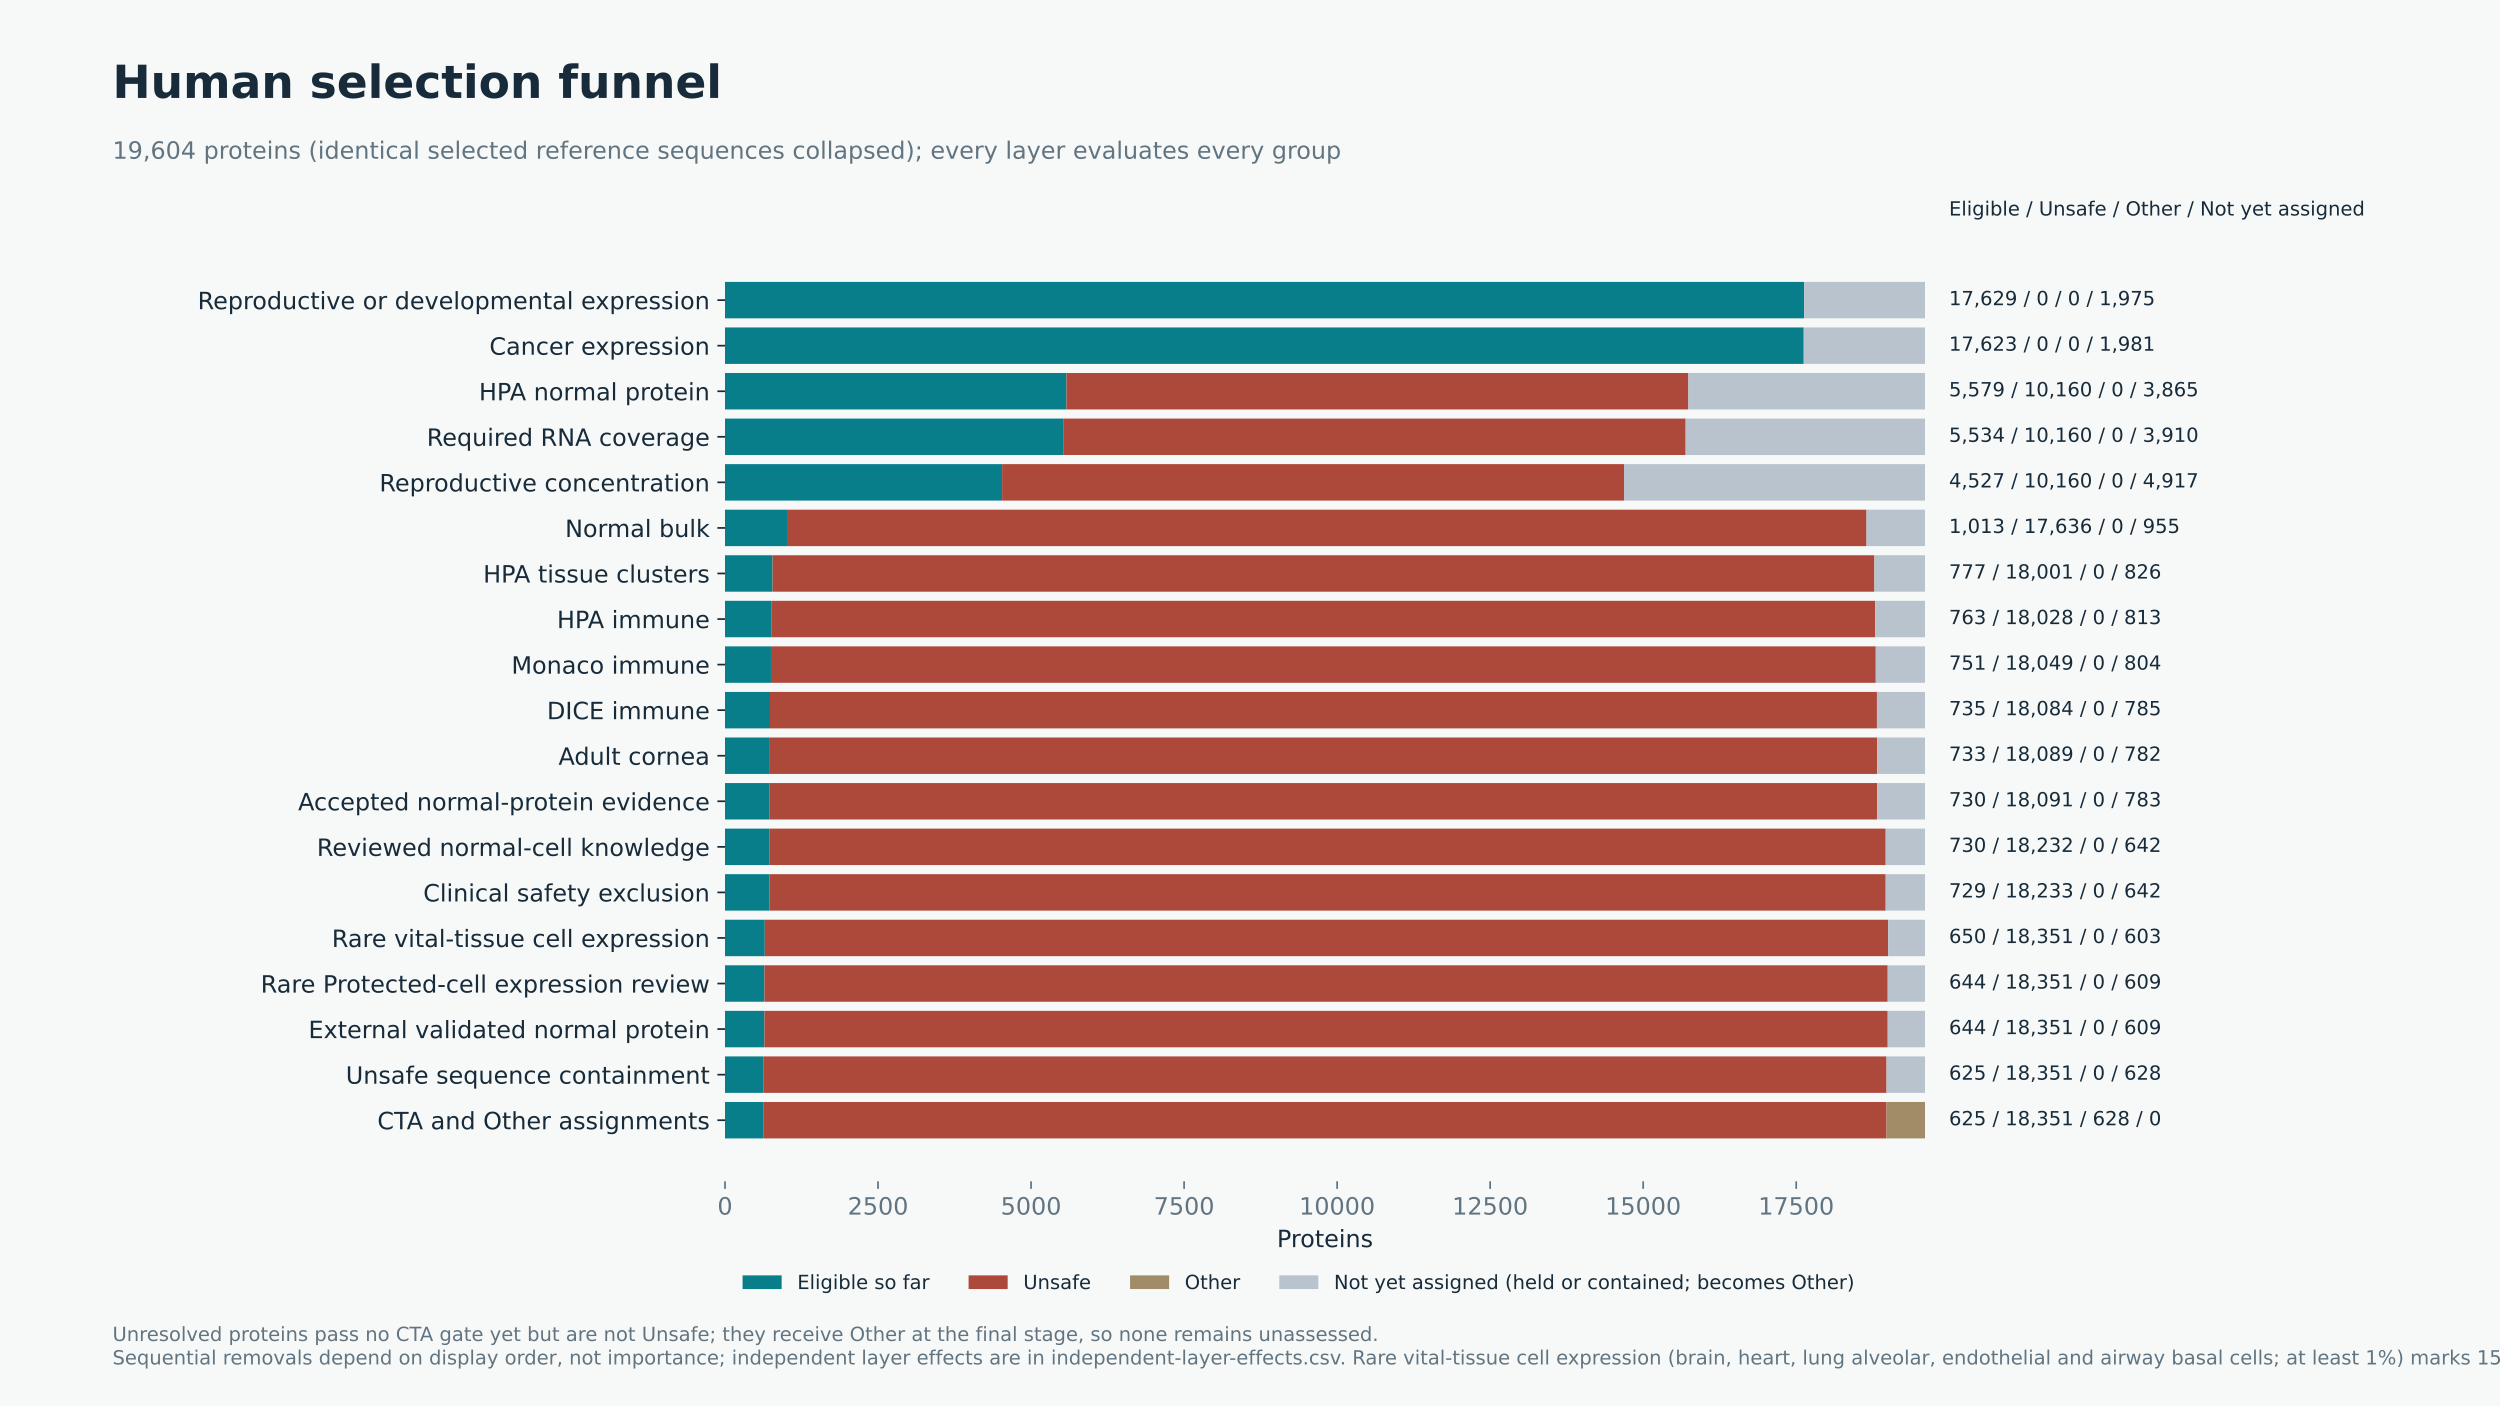
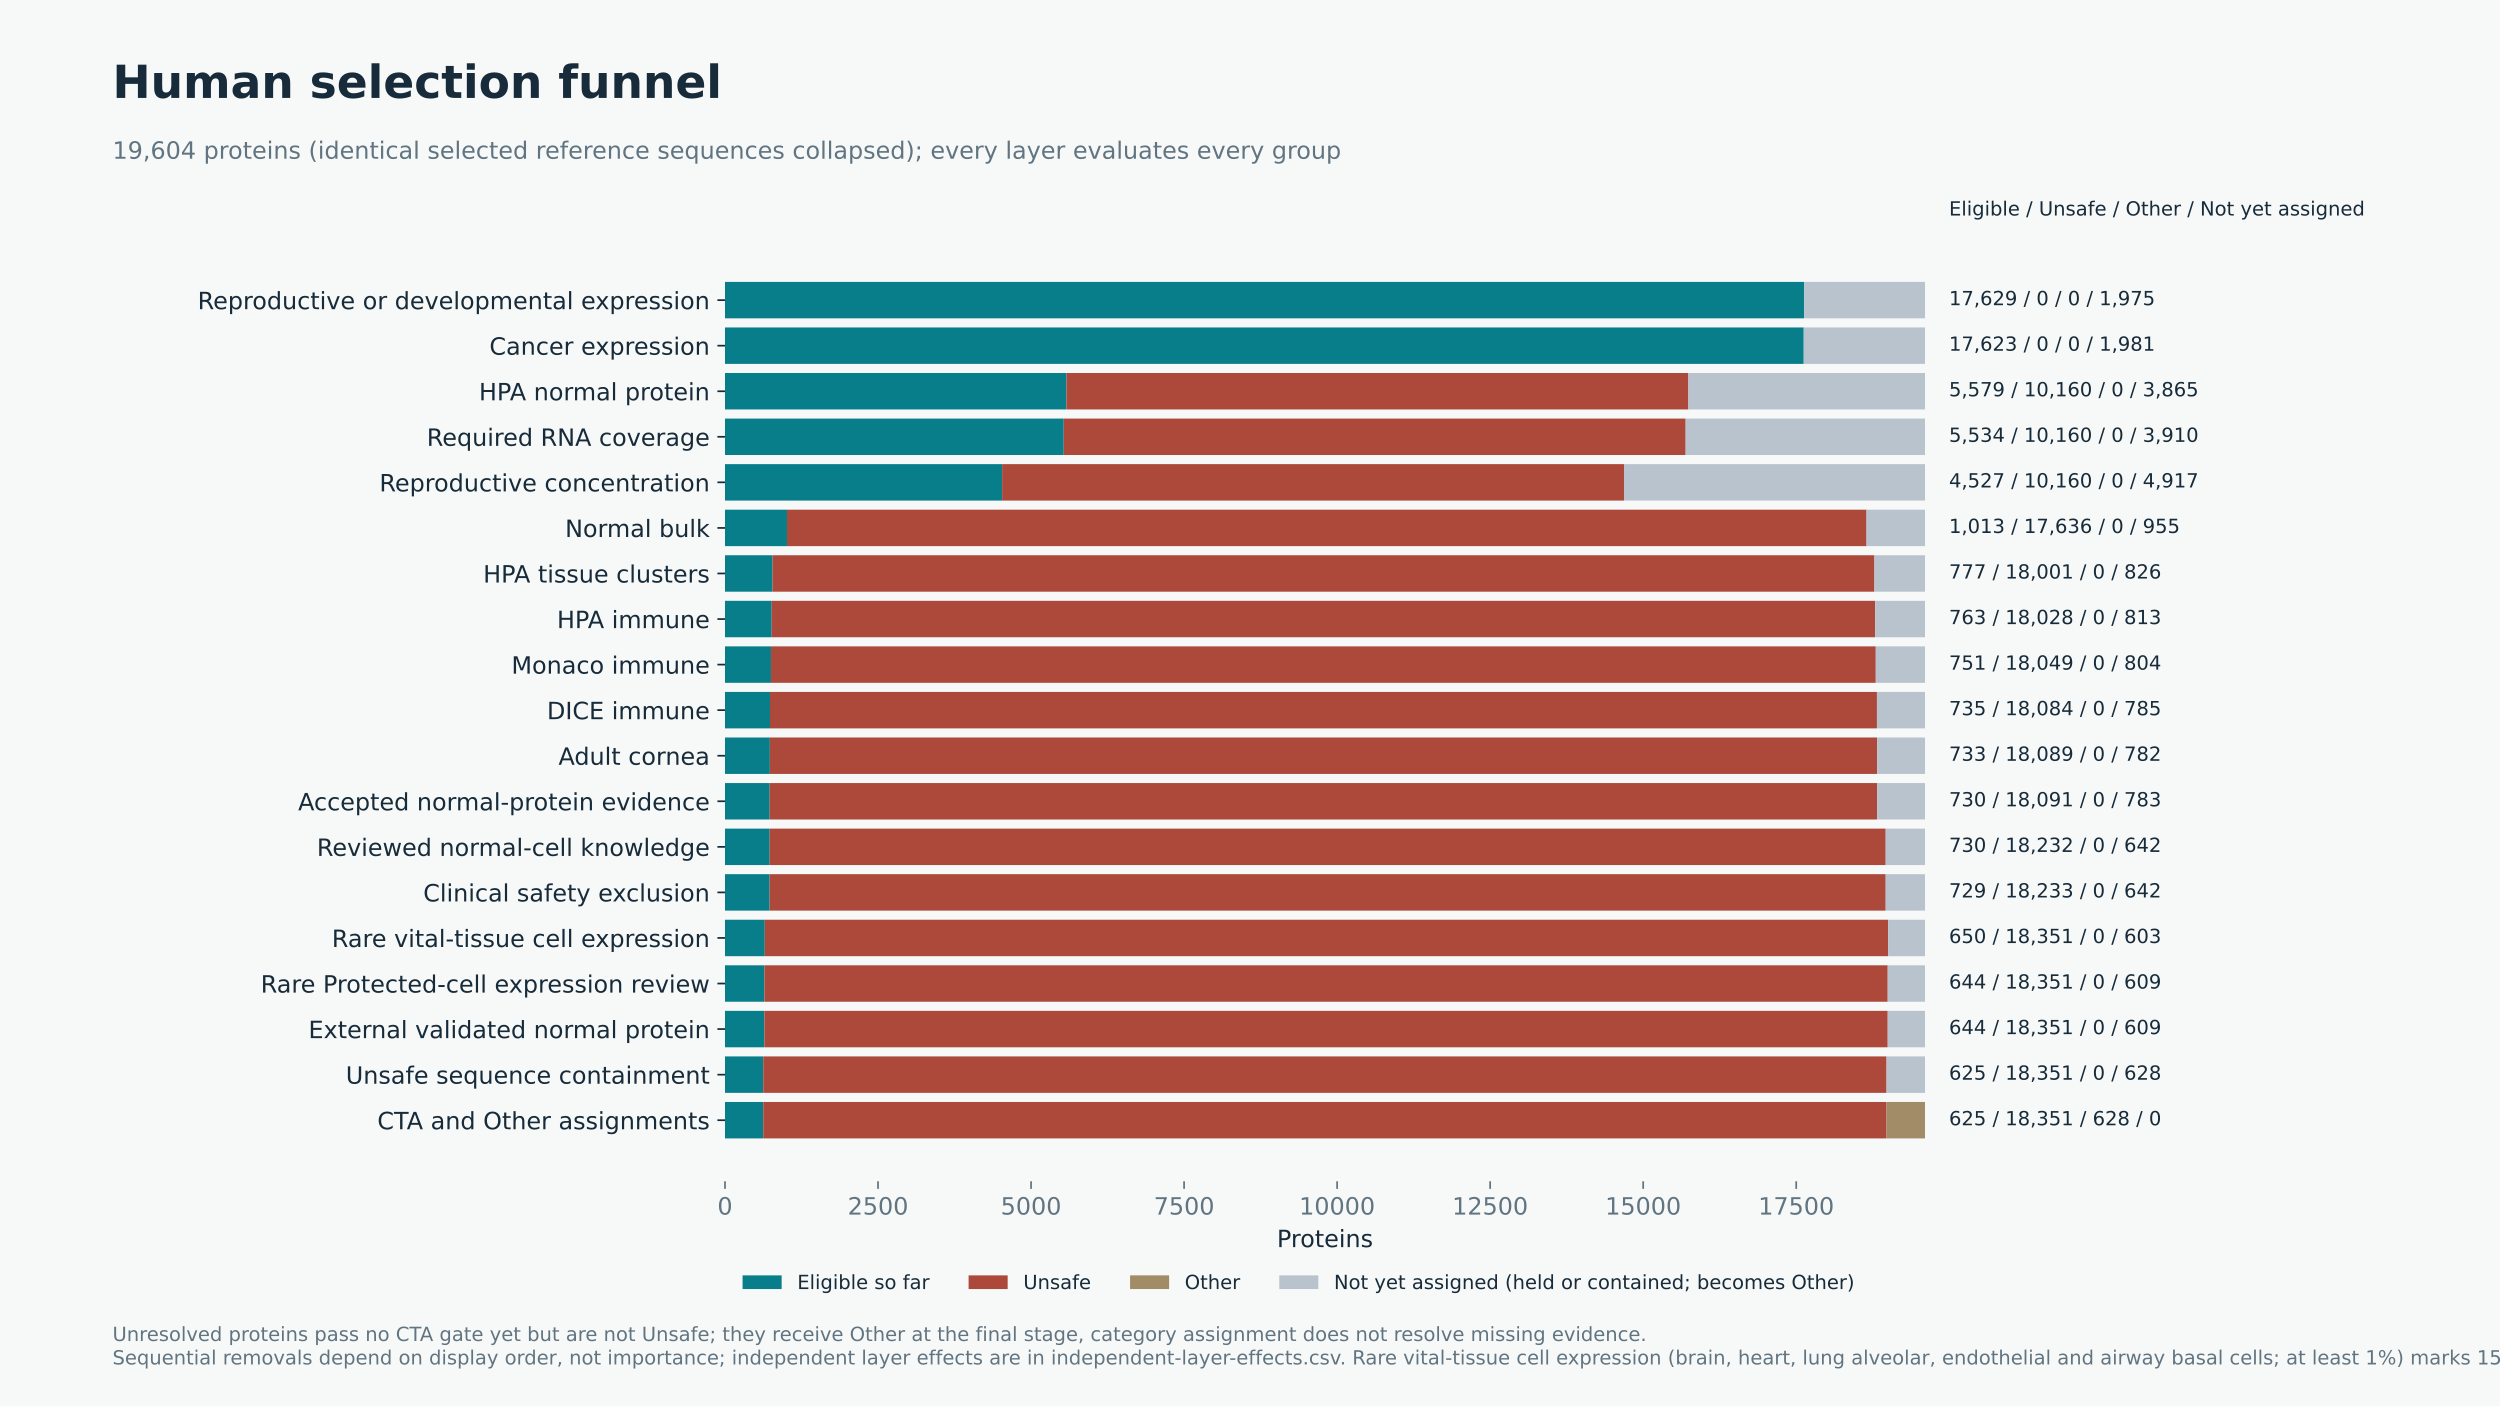
<svg xmlns="http://www.w3.org/2000/svg" xmlns:xlink="http://www.w3.org/1999/xlink" width="1152pt" height="648pt" viewBox="0 0 1152 648" version="1.1">
  <defs>
    <style type="text/css">*{stroke-linejoin: round; stroke-linecap: butt}</style>
  </defs>
  <g id="figure_1">
    <g id="patch_1">
      <path d="M 0 648  L 1152 648  L 1152 0  L 0 0  z " style="fill: #f7f9f8" />
    </g>
    <g id="axes_1">
      <g id="patch_2">
        <path d="M 334.08 544.32  L 887.04 544.32  L 887.04 110.16  L 334.08 110.16  z " style="fill: #f7f9f8" />
      </g>
      <g id="patch_3">
        <path d="M 334.08 129.895  L 831.332 129.895  L 831.332 146.69  L 334.08 146.69  z " clip-path="url(#p78b7467daa)" style="fill: #087e8b" />
      </g>
      <g id="patch_4">
        <path d="M 334.08 150.889  L 831.163 150.889  L 831.163 167.684  L 334.08 167.684  z " clip-path="url(#p78b7467daa)" style="fill: #087e8b" />
      </g>
      <g id="patch_5">
        <path d="M 334.08 171.883  L 491.444 171.883  L 491.444 188.678  L 334.08 188.678  z " clip-path="url(#p78b7467daa)" style="fill: #087e8b" />
      </g>
      <g id="patch_6">
        <path d="M 334.08 192.877  L 490.175 192.877  L 490.175 209.672  L 334.08 209.672  z " clip-path="url(#p78b7467daa)" style="fill: #087e8b" />
      </g>
      <g id="patch_7">
        <path d="M 334.08 213.871  L 461.771 213.871  L 461.771 230.667  L 334.08 230.667  z " clip-path="url(#p78b7467daa)" style="fill: #087e8b" />
      </g>
      <g id="patch_8">
        <path d="M 334.08 234.866  L 362.653 234.866  L 362.653 251.661  L 334.08 251.661  z " clip-path="url(#p78b7467daa)" style="fill: #087e8b" />
      </g>
      <g id="patch_9">
        <path d="M 334.08 255.86  L 355.996 255.86  L 355.996 272.655  L 334.08 272.655  z " clip-path="url(#p78b7467daa)" style="fill: #087e8b" />
      </g>
      <g id="patch_10">
        <path d="M 334.08 276.854  L 355.602 276.854  L 355.602 293.649  L 334.08 293.649  z " clip-path="url(#p78b7467daa)" style="fill: #087e8b" />
      </g>
      <g id="patch_11">
        <path d="M 334.08 297.848  L 355.263 297.848  L 355.263 314.643  L 334.08 314.643  z " clip-path="url(#p78b7467daa)" style="fill: #087e8b" />
      </g>
      <g id="patch_12">
        <path d="M 334.08 318.842  L 354.812 318.842  L 354.812 335.638  L 334.08 335.638  z " clip-path="url(#p78b7467daa)" style="fill: #087e8b" />
      </g>
      <g id="patch_13">
        <path d="M 334.08 339.837  L 354.755 339.837  L 354.755 356.632  L 334.08 356.632  z " clip-path="url(#p78b7467daa)" style="fill: #087e8b" />
      </g>
      <g id="patch_14">
        <path d="M 334.08 360.831  L 354.671 360.831  L 354.671 377.626  L 334.08 377.626  z " clip-path="url(#p78b7467daa)" style="fill: #087e8b" />
      </g>
      <g id="patch_15">
        <path d="M 334.08 381.825  L 354.671 381.825  L 354.671 398.62  L 334.08 398.62  z " clip-path="url(#p78b7467daa)" style="fill: #087e8b" />
      </g>
      <g id="patch_16">
        <path d="M 334.08 402.819  L 354.643 402.819  L 354.643 419.614  L 334.08 419.614  z " clip-path="url(#p78b7467daa)" style="fill: #087e8b" />
      </g>
      <g id="patch_17">
        <path d="M 334.08 423.813  L 352.414 423.813  L 352.414 440.609  L 334.08 440.609  z " clip-path="url(#p78b7467daa)" style="fill: #087e8b" />
      </g>
      <g id="patch_18">
        <path d="M 334.08 444.808  L 352.245 444.808  L 352.245 461.603  L 334.08 461.603  z " clip-path="url(#p78b7467daa)" style="fill: #087e8b" />
      </g>
      <g id="patch_19">
        <path d="M 334.08 465.802  L 352.245 465.802  L 352.245 482.597  L 334.08 482.597  z " clip-path="url(#p78b7467daa)" style="fill: #087e8b" />
      </g>
      <g id="patch_20">
        <path d="M 334.08 486.796  L 351.709 486.796  L 351.709 503.591  L 334.08 503.591  z " clip-path="url(#p78b7467daa)" style="fill: #087e8b" />
      </g>
      <g id="patch_21">
        <path d="M 334.08 507.79  L 351.709 507.79  L 351.709 524.585  L 334.08 524.585  z " clip-path="url(#p78b7467daa)" style="fill: #087e8b" />
      </g>
      <g id="patch_22">
        <path d="M 831.332 129.895  L 831.332 129.895  L 831.332 146.69  L 831.332 146.69  z " clip-path="url(#p78b7467daa)" style="fill: #ac493b" />
      </g>
      <g id="patch_23">
        <path d="M 831.163 150.889  L 831.163 150.889  L 831.163 167.684  L 831.163 167.684  z " clip-path="url(#p78b7467daa)" style="fill: #ac493b" />
      </g>
      <g id="patch_24">
        <path d="M 491.444 171.883  L 778.022 171.883  L 778.022 188.678  L 491.444 188.678  z " clip-path="url(#p78b7467daa)" style="fill: #ac493b" />
      </g>
      <g id="patch_25">
        <path d="M 490.175 192.877  L 776.753 192.877  L 776.753 209.672  L 490.175 209.672  z " clip-path="url(#p78b7467daa)" style="fill: #ac493b" />
      </g>
      <g id="patch_26">
        <path d="M 461.771 213.871  L 748.349 213.871  L 748.349 230.667  L 461.771 230.667  z " clip-path="url(#p78b7467daa)" style="fill: #ac493b" />
      </g>
      <g id="patch_27">
        <path d="M 362.653 234.866  L 860.103 234.866  L 860.103 251.661  L 362.653 251.661  z " clip-path="url(#p78b7467daa)" style="fill: #ac493b" />
      </g>
      <g id="patch_28">
        <path d="M 355.996 255.86  L 863.741 255.86  L 863.741 272.655  L 355.996 272.655  z " clip-path="url(#p78b7467daa)" style="fill: #ac493b" />
      </g>
      <g id="patch_29">
        <path d="M 355.602 276.854  L 864.108 276.854  L 864.108 293.649  L 355.602 293.649  z " clip-path="url(#p78b7467daa)" style="fill: #ac493b" />
      </g>
      <g id="patch_30">
        <path d="M 355.263 297.848  L 864.362 297.848  L 864.362 314.643  L 355.263 314.643  z " clip-path="url(#p78b7467daa)" style="fill: #ac493b" />
      </g>
      <g id="patch_31">
        <path d="M 354.812 318.842  L 864.898 318.842  L 864.898 335.638  L 354.812 335.638  z " clip-path="url(#p78b7467daa)" style="fill: #ac493b" />
      </g>
      <g id="patch_32">
        <path d="M 354.755 339.837  L 864.983 339.837  L 864.983 356.632  L 354.755 356.632  z " clip-path="url(#p78b7467daa)" style="fill: #ac493b" />
      </g>
      <g id="patch_33">
        <path d="M 354.671 360.831  L 864.954 360.831  L 864.954 377.626  L 354.671 377.626  z " clip-path="url(#p78b7467daa)" style="fill: #ac493b" />
      </g>
      <g id="patch_34">
        <path d="M 354.671 381.825  L 868.931 381.825  L 868.931 398.62  L 354.671 398.62  z " clip-path="url(#p78b7467daa)" style="fill: #ac493b" />
      </g>
      <g id="patch_35">
        <path d="M 354.643 402.819  L 868.931 402.819  L 868.931 419.614  L 354.643 419.614  z " clip-path="url(#p78b7467daa)" style="fill: #ac493b" />
      </g>
      <g id="patch_36">
        <path d="M 352.414 423.813  L 870.031 423.813  L 870.031 440.609  L 352.414 440.609  z " clip-path="url(#p78b7467daa)" style="fill: #ac493b" />
      </g>
      <g id="patch_37">
        <path d="M 352.245 444.808  L 869.862 444.808  L 869.862 461.603  L 352.245 461.603  z " clip-path="url(#p78b7467daa)" style="fill: #ac493b" />
      </g>
      <g id="patch_38">
        <path d="M 352.245 465.802  L 869.862 465.802  L 869.862 482.597  L 352.245 482.597  z " clip-path="url(#p78b7467daa)" style="fill: #ac493b" />
      </g>
      <g id="patch_39">
        <path d="M 351.709 486.796  L 869.326 486.796  L 869.326 503.591  L 351.709 503.591  z " clip-path="url(#p78b7467daa)" style="fill: #ac493b" />
      </g>
      <g id="patch_40">
        <path d="M 351.709 507.79  L 869.326 507.79  L 869.326 524.585  L 351.709 524.585  z " clip-path="url(#p78b7467daa)" style="fill: #ac493b" />
      </g>
      <g id="patch_41">
        <path d="M 831.332 129.895  L 831.332 129.895  L 831.332 146.69  L 831.332 146.69  z " clip-path="url(#p78b7467daa)" style="fill: #a28c68" />
      </g>
      <g id="patch_42">
        <path d="M 831.163 150.889  L 831.163 150.889  L 831.163 167.684  L 831.163 167.684  z " clip-path="url(#p78b7467daa)" style="fill: #a28c68" />
      </g>
      <g id="patch_43">
        <path d="M 778.022 171.883  L 778.022 171.883  L 778.022 188.678  L 778.022 188.678  z " clip-path="url(#p78b7467daa)" style="fill: #a28c68" />
      </g>
      <g id="patch_44">
        <path d="M 776.753 192.877  L 776.753 192.877  L 776.753 209.672  L 776.753 209.672  z " clip-path="url(#p78b7467daa)" style="fill: #a28c68" />
      </g>
      <g id="patch_45">
        <path d="M 748.349 213.871  L 748.349 213.871  L 748.349 230.667  L 748.349 230.667  z " clip-path="url(#p78b7467daa)" style="fill: #a28c68" />
      </g>
      <g id="patch_46">
        <path d="M 860.103 234.866  L 860.103 234.866  L 860.103 251.661  L 860.103 251.661  z " clip-path="url(#p78b7467daa)" style="fill: #a28c68" />
      </g>
      <g id="patch_47">
        <path d="M 863.741 255.86  L 863.741 255.86  L 863.741 272.655  L 863.741 272.655  z " clip-path="url(#p78b7467daa)" style="fill: #a28c68" />
      </g>
      <g id="patch_48">
        <path d="M 864.108 276.854  L 864.108 276.854  L 864.108 293.649  L 864.108 293.649  z " clip-path="url(#p78b7467daa)" style="fill: #a28c68" />
      </g>
      <g id="patch_49">
        <path d="M 864.362 297.848  L 864.362 297.848  L 864.362 314.643  L 864.362 314.643  z " clip-path="url(#p78b7467daa)" style="fill: #a28c68" />
      </g>
      <g id="patch_50">
        <path d="M 864.898 318.842  L 864.898 318.842  L 864.898 335.638  L 864.898 335.638  z " clip-path="url(#p78b7467daa)" style="fill: #a28c68" />
      </g>
      <g id="patch_51">
        <path d="M 864.983 339.837  L 864.983 339.837  L 864.983 356.632  L 864.983 356.632  z " clip-path="url(#p78b7467daa)" style="fill: #a28c68" />
      </g>
      <g id="patch_52">
        <path d="M 864.954 360.831  L 864.954 360.831  L 864.954 377.626  L 864.954 377.626  z " clip-path="url(#p78b7467daa)" style="fill: #a28c68" />
      </g>
      <g id="patch_53">
        <path d="M 868.931 381.825  L 868.931 381.825  L 868.931 398.62  L 868.931 398.62  z " clip-path="url(#p78b7467daa)" style="fill: #a28c68" />
      </g>
      <g id="patch_54">
        <path d="M 868.931 402.819  L 868.931 402.819  L 868.931 419.614  L 868.931 419.614  z " clip-path="url(#p78b7467daa)" style="fill: #a28c68" />
      </g>
      <g id="patch_55">
        <path d="M 870.031 423.813  L 870.031 423.813  L 870.031 440.609  L 870.031 440.609  z " clip-path="url(#p78b7467daa)" style="fill: #a28c68" />
      </g>
      <g id="patch_56">
        <path d="M 869.862 444.808  L 869.862 444.808  L 869.862 461.603  L 869.862 461.603  z " clip-path="url(#p78b7467daa)" style="fill: #a28c68" />
      </g>
      <g id="patch_57">
        <path d="M 869.862 465.802  L 869.862 465.802  L 869.862 482.597  L 869.862 482.597  z " clip-path="url(#p78b7467daa)" style="fill: #a28c68" />
      </g>
      <g id="patch_58">
        <path d="M 869.326 486.796  L 869.326 486.796  L 869.326 503.591  L 869.326 503.591  z " clip-path="url(#p78b7467daa)" style="fill: #a28c68" />
      </g>
      <g id="patch_59">
        <path d="M 869.326 507.79  L 887.04 507.79  L 887.04 524.585  L 869.326 524.585  z " clip-path="url(#p78b7467daa)" style="fill: #a28c68" />
      </g>
      <g id="patch_60">
        <path d="M 831.332 129.895  L 887.04 129.895  L 887.04 146.69  L 831.332 146.69  z " clip-path="url(#p78b7467daa)" style="fill: #b9c3cd" />
      </g>
      <g id="patch_61">
        <path d="M 831.163 150.889  L 887.04 150.889  L 887.04 167.684  L 831.163 167.684  z " clip-path="url(#p78b7467daa)" style="fill: #b9c3cd" />
      </g>
      <g id="patch_62">
        <path d="M 778.022 171.883  L 887.04 171.883  L 887.04 188.678  L 778.022 188.678  z " clip-path="url(#p78b7467daa)" style="fill: #b9c3cd" />
      </g>
      <g id="patch_63">
        <path d="M 776.753 192.877  L 887.04 192.877  L 887.04 209.672  L 776.753 209.672  z " clip-path="url(#p78b7467daa)" style="fill: #b9c3cd" />
      </g>
      <g id="patch_64">
        <path d="M 748.349 213.871  L 887.04 213.871  L 887.04 230.667  L 748.349 230.667  z " clip-path="url(#p78b7467daa)" style="fill: #b9c3cd" />
      </g>
      <g id="patch_65">
        <path d="M 860.103 234.866  L 887.04 234.866  L 887.04 251.661  L 860.103 251.661  z " clip-path="url(#p78b7467daa)" style="fill: #b9c3cd" />
      </g>
      <g id="patch_66">
        <path d="M 863.741 255.86  L 887.04 255.86  L 887.04 272.655  L 863.741 272.655  z " clip-path="url(#p78b7467daa)" style="fill: #b9c3cd" />
      </g>
      <g id="patch_67">
        <path d="M 864.108 276.854  L 887.04 276.854  L 887.04 293.649  L 864.108 293.649  z " clip-path="url(#p78b7467daa)" style="fill: #b9c3cd" />
      </g>
      <g id="patch_68">
        <path d="M 864.362 297.848  L 887.04 297.848  L 887.04 314.643  L 864.362 314.643  z " clip-path="url(#p78b7467daa)" style="fill: #b9c3cd" />
      </g>
      <g id="patch_69">
        <path d="M 864.898 318.842  L 887.04 318.842  L 887.04 335.638  L 864.898 335.638  z " clip-path="url(#p78b7467daa)" style="fill: #b9c3cd" />
      </g>
      <g id="patch_70">
        <path d="M 864.983 339.837  L 887.04 339.837  L 887.04 356.632  L 864.983 356.632  z " clip-path="url(#p78b7467daa)" style="fill: #b9c3cd" />
      </g>
      <g id="patch_71">
        <path d="M 864.954 360.831  L 887.04 360.831  L 887.04 377.626  L 864.954 377.626  z " clip-path="url(#p78b7467daa)" style="fill: #b9c3cd" />
      </g>
      <g id="patch_72">
        <path d="M 868.931 381.825  L 887.04 381.825  L 887.04 398.62  L 868.931 398.62  z " clip-path="url(#p78b7467daa)" style="fill: #b9c3cd" />
      </g>
      <g id="patch_73">
        <path d="M 868.931 402.819  L 887.04 402.819  L 887.04 419.614  L 868.931 419.614  z " clip-path="url(#p78b7467daa)" style="fill: #b9c3cd" />
      </g>
      <g id="patch_74">
        <path d="M 870.031 423.813  L 887.04 423.813  L 887.04 440.609  L 870.031 440.609  z " clip-path="url(#p78b7467daa)" style="fill: #b9c3cd" />
      </g>
      <g id="patch_75">
        <path d="M 869.862 444.808  L 887.04 444.808  L 887.04 461.603  L 869.862 461.603  z " clip-path="url(#p78b7467daa)" style="fill: #b9c3cd" />
      </g>
      <g id="patch_76">
        <path d="M 869.862 465.802  L 887.04 465.802  L 887.04 482.597  L 869.862 482.597  z " clip-path="url(#p78b7467daa)" style="fill: #b9c3cd" />
      </g>
      <g id="patch_77">
        <path d="M 869.326 486.796  L 887.04 486.796  L 887.04 503.591  L 869.326 503.591  z " clip-path="url(#p78b7467daa)" style="fill: #b9c3cd" />
      </g>
      <g id="patch_78">
        <path d="M 887.04 507.79  L 887.04 507.79  L 887.04 524.585  L 887.04 524.585  z " clip-path="url(#p78b7467daa)" style="fill: #b9c3cd" />
      </g>
      <g id="matplotlib.axis_1">
        <g id="xtick_1">
          <g id="line2d_1">
            <defs>
              <path id="m81388877d2" d="M 0 0  L 0 3.5  " style="stroke: #617481; stroke-width: 0.8" />
            </defs>
            <g>
              <use xlink:href="#m81388877d2" x="334.08" y="544.32" style="fill: #617481; stroke: #617481; stroke-width: 0.8" />
            </g>
          </g>
          <g id="text_1">
            <text style="font-size: 11px; font-family: 'DejaVu Sans'; text-anchor: middle; fill: #617481" x="334.08" y="559.677" transform="rotate(-0 334.08 559.6774)">0</text>
          </g>
        </g>
        <g id="xtick_2">
          <g id="line2d_2">
            <g>
              <use xlink:href="#m81388877d2" x="404.596" y="544.32" style="fill: #617481; stroke: #617481; stroke-width: 0.8" />
            </g>
          </g>
          <g id="text_2">
            <text style="font-size: 11px; font-family: 'DejaVu Sans'; text-anchor: middle; fill: #617481" x="404.596" y="559.677" transform="rotate(-0 404.5962 559.6774)">2500</text>
          </g>
        </g>
        <g id="xtick_3">
          <g id="line2d_3">
            <g>
              <use xlink:href="#m81388877d2" x="475.112" y="544.32" style="fill: #617481; stroke: #617481; stroke-width: 0.8" />
            </g>
          </g>
          <g id="text_3">
            <text style="font-size: 11px; font-family: 'DejaVu Sans'; text-anchor: middle; fill: #617481" x="475.112" y="559.677" transform="rotate(-0 475.1124 559.6774)">5000</text>
          </g>
        </g>
        <g id="xtick_4">
          <g id="line2d_4">
            <g>
              <use xlink:href="#m81388877d2" x="545.629" y="544.32" style="fill: #617481; stroke: #617481; stroke-width: 0.8" />
            </g>
          </g>
          <g id="text_4">
            <text style="font-size: 11px; font-family: 'DejaVu Sans'; text-anchor: middle; fill: #617481" x="545.629" y="559.677" transform="rotate(-0 545.6287 559.6774)">7500</text>
          </g>
        </g>
        <g id="xtick_5">
          <g id="line2d_5">
            <g>
              <use xlink:href="#m81388877d2" x="616.145" y="544.32" style="fill: #617481; stroke: #617481; stroke-width: 0.8" />
            </g>
          </g>
          <g id="text_5">
            <text style="font-size: 11px; font-family: 'DejaVu Sans'; text-anchor: middle; fill: #617481" x="616.145" y="559.677" transform="rotate(-0 616.1449 559.6774)">10000</text>
          </g>
        </g>
        <g id="xtick_6">
          <g id="line2d_6">
            <g>
              <use xlink:href="#m81388877d2" x="686.661" y="544.32" style="fill: #617481; stroke: #617481; stroke-width: 0.8" />
            </g>
          </g>
          <g id="text_6">
            <text style="font-size: 11px; font-family: 'DejaVu Sans'; text-anchor: middle; fill: #617481" x="686.661" y="559.677" transform="rotate(-0 686.6611 559.6774)">12500</text>
          </g>
        </g>
        <g id="xtick_7">
          <g id="line2d_7">
            <g>
              <use xlink:href="#m81388877d2" x="757.177" y="544.32" style="fill: #617481; stroke: #617481; stroke-width: 0.8" />
            </g>
          </g>
          <g id="text_7">
            <text style="font-size: 11px; font-family: 'DejaVu Sans'; text-anchor: middle; fill: #617481" x="757.177" y="559.677" transform="rotate(-0 757.1773 559.6774)">15000</text>
          </g>
        </g>
        <g id="xtick_8">
          <g id="line2d_8">
            <g>
              <use xlink:href="#m81388877d2" x="827.694" y="544.32" style="fill: #617481; stroke: #617481; stroke-width: 0.8" />
            </g>
          </g>
          <g id="text_8">
            <text style="font-size: 11px; font-family: 'DejaVu Sans'; text-anchor: middle; fill: #617481" x="827.694" y="559.677" transform="rotate(-0 827.6935 559.6774)">17500</text>
          </g>
        </g>
        <g id="text_9">
          <text style="font-size: 11px; font-family: 'DejaVu Sans'; text-anchor: middle; fill: #172b3a" x="610.56" y="574.678" transform="rotate(-0 610.56 574.6783)">Proteins</text>
        </g>
      </g>
      <g id="matplotlib.axis_2">
        <g id="ytick_1">
          <g id="line2d_9">
            <defs>
              <path id="m4f1054540c" d="M 0 0  L -3.5 0  " style="stroke: #172b3a; stroke-width: 0.8" />
            </defs>
            <g>
              <use xlink:href="#m4f1054540c" x="334.08" y="138.292" style="fill: #172b3a; stroke: #172b3a; stroke-width: 0.8" />
            </g>
          </g>
          <g id="text_10">
            <text style="font-size: 11px; font-family: 'DejaVu Sans'; text-anchor: end; fill: #172b3a" x="327.08" y="142.471" transform="rotate(-0 327.08 142.4714)">Reproductive or developmental expression</text>
          </g>
        </g>
        <g id="ytick_2">
          <g id="line2d_10">
            <g>
              <use xlink:href="#m4f1054540c" x="334.08" y="159.286" style="fill: #172b3a; stroke: #172b3a; stroke-width: 0.8" />
            </g>
          </g>
          <g id="text_11">
            <text style="font-size: 11px; font-family: 'DejaVu Sans'; text-anchor: end; fill: #172b3a" x="327.08" y="163.466" transform="rotate(-0 327.08 163.4656)">Cancer expression</text>
          </g>
        </g>
        <g id="ytick_3">
          <g id="line2d_11">
            <g>
              <use xlink:href="#m4f1054540c" x="334.08" y="180.281" style="fill: #172b3a; stroke: #172b3a; stroke-width: 0.8" />
            </g>
          </g>
          <g id="text_12">
            <text style="font-size: 11px; font-family: 'DejaVu Sans'; text-anchor: end; fill: #172b3a" x="327.08" y="184.46" transform="rotate(-0 327.08 184.4598)">HPA normal protein</text>
          </g>
        </g>
        <g id="ytick_4">
          <g id="line2d_12">
            <g>
              <use xlink:href="#m4f1054540c" x="334.08" y="201.275" style="fill: #172b3a; stroke: #172b3a; stroke-width: 0.8" />
            </g>
          </g>
          <g id="text_13">
            <text style="font-size: 11px; font-family: 'DejaVu Sans'; text-anchor: end; fill: #172b3a" x="327.08" y="205.454" transform="rotate(-0 327.08 205.454)">Required RNA coverage</text>
          </g>
        </g>
        <g id="ytick_5">
          <g id="line2d_13">
            <g>
              <use xlink:href="#m4f1054540c" x="334.08" y="222.269" style="fill: #172b3a; stroke: #172b3a; stroke-width: 0.8" />
            </g>
          </g>
          <g id="text_14">
            <text style="font-size: 11px; font-family: 'DejaVu Sans'; text-anchor: end; fill: #172b3a" x="327.08" y="226.448" transform="rotate(-0 327.08 226.4482)">Reproductive concentration</text>
          </g>
        </g>
        <g id="ytick_6">
          <g id="line2d_14">
            <g>
              <use xlink:href="#m4f1054540c" x="334.08" y="243.263" style="fill: #172b3a; stroke: #172b3a; stroke-width: 0.8" />
            </g>
          </g>
          <g id="text_15">
            <text style="font-size: 11px; font-family: 'DejaVu Sans'; text-anchor: end; fill: #172b3a" x="327.08" y="247.442" transform="rotate(-0 327.08 247.4424)">Normal bulk</text>
          </g>
        </g>
        <g id="ytick_7">
          <g id="line2d_15">
            <g>
              <use xlink:href="#m4f1054540c" x="334.08" y="264.257" style="fill: #172b3a; stroke: #172b3a; stroke-width: 0.8" />
            </g>
          </g>
          <g id="text_16">
            <text style="font-size: 11px; font-family: 'DejaVu Sans'; text-anchor: end; fill: #172b3a" x="327.08" y="268.437" transform="rotate(-0 327.08 268.4365)">HPA tissue clusters</text>
          </g>
        </g>
        <g id="ytick_8">
          <g id="line2d_16">
            <g>
              <use xlink:href="#m4f1054540c" x="334.08" y="285.252" style="fill: #172b3a; stroke: #172b3a; stroke-width: 0.8" />
            </g>
          </g>
          <g id="text_17">
            <text style="font-size: 11px; font-family: 'DejaVu Sans'; text-anchor: end; fill: #172b3a" x="327.08" y="289.431" transform="rotate(-0 327.08 289.4307)">HPA immune</text>
          </g>
        </g>
        <g id="ytick_9">
          <g id="line2d_17">
            <g>
              <use xlink:href="#m4f1054540c" x="334.08" y="306.246" style="fill: #172b3a; stroke: #172b3a; stroke-width: 0.8" />
            </g>
          </g>
          <g id="text_18">
            <text style="font-size: 11px; font-family: 'DejaVu Sans'; text-anchor: end; fill: #172b3a" x="327.08" y="310.425" transform="rotate(-0 327.08 310.4249)">Monaco immune</text>
          </g>
        </g>
        <g id="ytick_10">
          <g id="line2d_18">
            <g>
              <use xlink:href="#m4f1054540c" x="334.08" y="327.24" style="fill: #172b3a; stroke: #172b3a; stroke-width: 0.8" />
            </g>
          </g>
          <g id="text_19">
            <text style="font-size: 11px; font-family: 'DejaVu Sans'; text-anchor: end; fill: #172b3a" x="327.08" y="331.419" transform="rotate(-0 327.08 331.4191)">DICE immune</text>
          </g>
        </g>
        <g id="ytick_11">
          <g id="line2d_19">
            <g>
              <use xlink:href="#m4f1054540c" x="334.08" y="348.234" style="fill: #172b3a; stroke: #172b3a; stroke-width: 0.8" />
            </g>
          </g>
          <g id="text_20">
            <text style="font-size: 11px; font-family: 'DejaVu Sans'; text-anchor: end; fill: #172b3a" x="327.08" y="352.413" transform="rotate(-0 327.08 352.4133)">Adult cornea</text>
          </g>
        </g>
        <g id="ytick_12">
          <g id="line2d_20">
            <g>
              <use xlink:href="#m4f1054540c" x="334.08" y="369.228" style="fill: #172b3a; stroke: #172b3a; stroke-width: 0.8" />
            </g>
          </g>
          <g id="text_21">
            <text style="font-size: 11px; font-family: 'DejaVu Sans'; text-anchor: end; fill: #172b3a" x="327.08" y="373.408" transform="rotate(-0 327.08 373.4075)">Accepted normal-protein evidence</text>
          </g>
        </g>
        <g id="ytick_13">
          <g id="line2d_21">
            <g>
              <use xlink:href="#m4f1054540c" x="334.08" y="390.223" style="fill: #172b3a; stroke: #172b3a; stroke-width: 0.8" />
            </g>
          </g>
          <g id="text_22">
            <text style="font-size: 11px; font-family: 'DejaVu Sans'; text-anchor: end; fill: #172b3a" x="327.08" y="394.402" transform="rotate(-0 327.08 394.4017)">Reviewed normal-cell knowledge</text>
          </g>
        </g>
        <g id="ytick_14">
          <g id="line2d_22">
            <g>
              <use xlink:href="#m4f1054540c" x="334.08" y="411.217" style="fill: #172b3a; stroke: #172b3a; stroke-width: 0.8" />
            </g>
          </g>
          <g id="text_23">
            <text style="font-size: 11px; font-family: 'DejaVu Sans'; text-anchor: end; fill: #172b3a" x="327.08" y="415.396" transform="rotate(-0 327.08 415.3959)">Clinical safety exclusion</text>
          </g>
        </g>
        <g id="ytick_15">
          <g id="line2d_23">
            <g>
              <use xlink:href="#m4f1054540c" x="334.08" y="432.211" style="fill: #172b3a; stroke: #172b3a; stroke-width: 0.8" />
            </g>
          </g>
          <g id="text_24">
            <text style="font-size: 11px; font-family: 'DejaVu Sans'; text-anchor: end; fill: #172b3a" x="327.08" y="436.39" transform="rotate(-0 327.08 436.3901)">Rare vital-tissue cell expression</text>
          </g>
        </g>
        <g id="ytick_16">
          <g id="line2d_24">
            <g>
              <use xlink:href="#m4f1054540c" x="334.08" y="453.205" style="fill: #172b3a; stroke: #172b3a; stroke-width: 0.8" />
            </g>
          </g>
          <g id="text_25">
            <text style="font-size: 11px; font-family: 'DejaVu Sans'; text-anchor: end; fill: #172b3a" x="327.08" y="457.384" transform="rotate(-0 327.08 457.3843)">Rare Protected-cell expression review</text>
          </g>
        </g>
        <g id="ytick_17">
          <g id="line2d_25">
            <g>
              <use xlink:href="#m4f1054540c" x="334.08" y="474.199" style="fill: #172b3a; stroke: #172b3a; stroke-width: 0.8" />
            </g>
          </g>
          <g id="text_26">
            <text style="font-size: 11px; font-family: 'DejaVu Sans'; text-anchor: end; fill: #172b3a" x="327.08" y="478.379" transform="rotate(-0 327.08 478.3785)">External validated normal protein</text>
          </g>
        </g>
        <g id="ytick_18">
          <g id="line2d_26">
            <g>
              <use xlink:href="#m4f1054540c" x="334.08" y="495.194" style="fill: #172b3a; stroke: #172b3a; stroke-width: 0.8" />
            </g>
          </g>
          <g id="text_27">
            <text style="font-size: 11px; font-family: 'DejaVu Sans'; text-anchor: end; fill: #172b3a" x="327.08" y="499.373" transform="rotate(-0 327.08 499.3727)">Unsafe sequence containment</text>
          </g>
        </g>
        <g id="ytick_19">
          <g id="line2d_27">
            <g>
              <use xlink:href="#m4f1054540c" x="334.08" y="516.188" style="fill: #172b3a; stroke: #172b3a; stroke-width: 0.8" />
            </g>
          </g>
          <g id="text_28">
            <text style="font-size: 11px; font-family: 'DejaVu Sans'; text-anchor: end; fill: #172b3a" x="327.08" y="520.367" transform="rotate(-0 327.08 520.3669)">CTA and Other assignments</text>
          </g>
        </g>
      </g>
      <g id="text_29">
        <text style="font-size: 9px; font-family: 'DejaVu Sans'; text-anchor: start; fill: #172b3a" x="898.099" y="99.306" transform="rotate(-0 898.0992 99.306)">Eligible / Unsafe / Other / Not yet assigned</text>
      </g>
      <g id="text_30">
        <text style="font-size: 9px; font-family: 'DejaVu Sans'; text-anchor: start; fill: #172b3a" x="898.099" y="140.63" transform="rotate(-0 898.0992 140.6301)">17,629 / 0 / 0 / 1,975</text>
      </g>
      <g id="text_31">
        <text style="font-size: 9px; font-family: 'DejaVu Sans'; text-anchor: start; fill: #172b3a" x="898.099" y="161.624" transform="rotate(-0 898.0992 161.6243)">17,623 / 0 / 0 / 1,981</text>
      </g>
      <g id="text_32">
        <text style="font-size: 9px; font-family: 'DejaVu Sans'; text-anchor: start; fill: #172b3a" x="898.099" y="182.619" transform="rotate(-0 898.0992 182.6185)">5,579 / 10,160 / 0 / 3,865</text>
      </g>
      <g id="text_33">
        <text style="font-size: 9px; font-family: 'DejaVu Sans'; text-anchor: start; fill: #172b3a" x="898.099" y="203.613" transform="rotate(-0 898.0992 203.6127)">5,534 / 10,160 / 0 / 3,910</text>
      </g>
      <g id="text_34">
        <text style="font-size: 9px; font-family: 'DejaVu Sans'; text-anchor: start; fill: #172b3a" x="898.099" y="224.607" transform="rotate(-0 898.0992 224.6069)">4,527 / 10,160 / 0 / 4,917</text>
      </g>
      <g id="text_35">
        <text style="font-size: 9px; font-family: 'DejaVu Sans'; text-anchor: start; fill: #172b3a" x="898.099" y="245.601" transform="rotate(-0 898.0992 245.6011)">1,013 / 17,636 / 0 / 955</text>
      </g>
      <g id="text_36">
        <text style="font-size: 9px; font-family: 'DejaVu Sans'; text-anchor: start; fill: #172b3a" x="898.099" y="266.595" transform="rotate(-0 898.0992 266.5953)">777 / 18,001 / 0 / 826</text>
      </g>
      <g id="text_37">
        <text style="font-size: 9px; font-family: 'DejaVu Sans'; text-anchor: start; fill: #172b3a" x="898.099" y="287.589" transform="rotate(-0 898.0992 287.5895)">763 / 18,028 / 0 / 813</text>
      </g>
      <g id="text_38">
        <text style="font-size: 9px; font-family: 'DejaVu Sans'; text-anchor: start; fill: #172b3a" x="898.099" y="308.584" transform="rotate(-0 898.0992 308.5837)">751 / 18,049 / 0 / 804</text>
      </g>
      <g id="text_39">
        <text style="font-size: 9px; font-family: 'DejaVu Sans'; text-anchor: start; fill: #172b3a" x="898.099" y="329.578" transform="rotate(-0 898.0992 329.5779)">735 / 18,084 / 0 / 785</text>
      </g>
      <g id="text_40">
        <text style="font-size: 9px; font-family: 'DejaVu Sans'; text-anchor: start; fill: #172b3a" x="898.099" y="350.572" transform="rotate(-0 898.0992 350.5721)">733 / 18,089 / 0 / 782</text>
      </g>
      <g id="text_41">
        <text style="font-size: 9px; font-family: 'DejaVu Sans'; text-anchor: start; fill: #172b3a" x="898.099" y="371.566" transform="rotate(-0 898.0992 371.5663)">730 / 18,091 / 0 / 783</text>
      </g>
      <g id="text_42">
        <text style="font-size: 9px; font-family: 'DejaVu Sans'; text-anchor: start; fill: #172b3a" x="898.099" y="392.56" transform="rotate(-0 898.0992 392.5605)">730 / 18,232 / 0 / 642</text>
      </g>
      <g id="text_43">
        <text style="font-size: 9px; font-family: 'DejaVu Sans'; text-anchor: start; fill: #172b3a" x="898.099" y="413.555" transform="rotate(-0 898.0992 413.5547)">729 / 18,233 / 0 / 642</text>
      </g>
      <g id="text_44">
        <text style="font-size: 9px; font-family: 'DejaVu Sans'; text-anchor: start; fill: #172b3a" x="898.099" y="434.549" transform="rotate(-0 898.0992 434.5489)">650 / 18,351 / 0 / 603</text>
      </g>
      <g id="text_45">
        <text style="font-size: 9px; font-family: 'DejaVu Sans'; text-anchor: start; fill: #172b3a" x="898.099" y="455.543" transform="rotate(-0 898.0992 455.5431)">644 / 18,351 / 0 / 609</text>
      </g>
      <g id="text_46">
        <text style="font-size: 9px; font-family: 'DejaVu Sans'; text-anchor: start; fill: #172b3a" x="898.099" y="476.537" transform="rotate(-0 898.0992 476.5373)">644 / 18,351 / 0 / 609</text>
      </g>
      <g id="text_47">
        <text style="font-size: 9px; font-family: 'DejaVu Sans'; text-anchor: start; fill: #172b3a" x="898.099" y="497.531" transform="rotate(-0 898.0992 497.5315)">625 / 18,351 / 0 / 628</text>
      </g>
      <g id="text_48">
        <text style="font-size: 9px; font-family: 'DejaVu Sans'; text-anchor: start; fill: #172b3a" x="898.099" y="518.526" transform="rotate(-0 898.0992 518.5257)">625 / 18,351 / 628 / 0</text>
      </g>
      <g id="legend_1">
        <g id="patch_79">
          <path d="M 342.18 593.991  L 360.18 593.991  L 360.18 587.691  L 342.18 587.691  z " style="fill: #087e8b" />
        </g>
        <g id="text_49">
          <text style="font-size: 9px; font-family: 'DejaVu Sans'; text-anchor: start; fill: #172b3a" x="367.38" y="593.991" transform="rotate(-0 367.38 593.9914)">Eligible so far</text>
        </g>
        <g id="patch_80">
          <path d="M 446.332 593.991  L 464.332 593.991  L 464.332 587.691  L 446.332 587.691  z " style="fill: #ac493b" />
        </g>
        <g id="text_50">
          <text style="font-size: 9px; font-family: 'DejaVu Sans'; text-anchor: start; fill: #172b3a" x="471.533" y="593.991" transform="rotate(-0 471.5325 593.9914)">Unsafe</text>
        </g>
        <g id="patch_81">
          <path d="M 520.733 593.991  L 538.733 593.991  L 538.733 587.691  L 520.733 587.691  z " style="fill: #a28c68" />
        </g>
        <g id="text_51">
          <text style="font-size: 9px; font-family: 'DejaVu Sans'; text-anchor: start; fill: #172b3a" x="545.933" y="593.991" transform="rotate(-0 545.933 593.9914)">Other</text>
        </g>
        <g id="patch_82">
          <path d="M 589.487 593.991  L 607.487 593.991  L 607.487 587.691  L 589.487 587.691  z " style="fill: #b9c3cd" />
        </g>
        <g id="text_52">
          <text style="font-size: 9px; font-family: 'DejaVu Sans'; text-anchor: start; fill: #172b3a" x="614.687" y="593.991" transform="rotate(-0 614.6873 593.9914)">Not yet assigned (held or contained; becomes Other)</text>
        </g>
      </g>
    </g>
    <g id="text_53">
      <text style="font-weight: 700; font-size: 21px; font-family: 'DejaVu Sans'; text-anchor: start; fill: #172b3a" x="51.84" y="45.117" transform="rotate(-0 51.84 45.11672)">Human selection funnel</text>
    </g>
    <g id="text_54">
      <text style="font-size: 11px; font-family: 'DejaVu Sans'; text-anchor: start; fill: #617481" x="51.84" y="73.158" transform="rotate(-0 51.84 73.15828)">19,604 proteins (identical selected reference sequences collapsed); every layer evaluates every group</text>
    </g>
    <g id="text_55">
-       <text style="font-size: 9px; font-family: 'DejaVu Sans'; fill: #617481" transform="translate(51.84 617.9346)">Unresolved proteins pass no CTA gate yet but are not Unsafe; they receive Other at the final stage, so none remains unassessed.</text>
+       <text style="font-size: 9px; font-family: 'DejaVu Sans'; fill: #617481" transform="translate(51.84 617.9346)">Unresolved proteins pass no CTA gate yet but are not Unsafe; they receive Other at the final stage, category assignment does not resolve missing evidence.</text>
      <text style="font-size: 9px; font-family: 'DejaVu Sans'; fill: #617481" transform="translate(51.84 628.737)">Sequential removals depend on display order, not importance; independent layer effects are in independent-layer-effects.csv. Rare vital-tissue cell expression (brain, heart, lung alveolar, endothelial and airway basal cells; at least 1%) marks 15,874 proteins Unsafe.</text>
    </g>
  </g>
  <defs>
    <clipPath id="p78b7467daa">
      <rect x="334.08" y="110.16" width="552.96" height="434.16" />
    </clipPath>
  </defs>
</svg>
